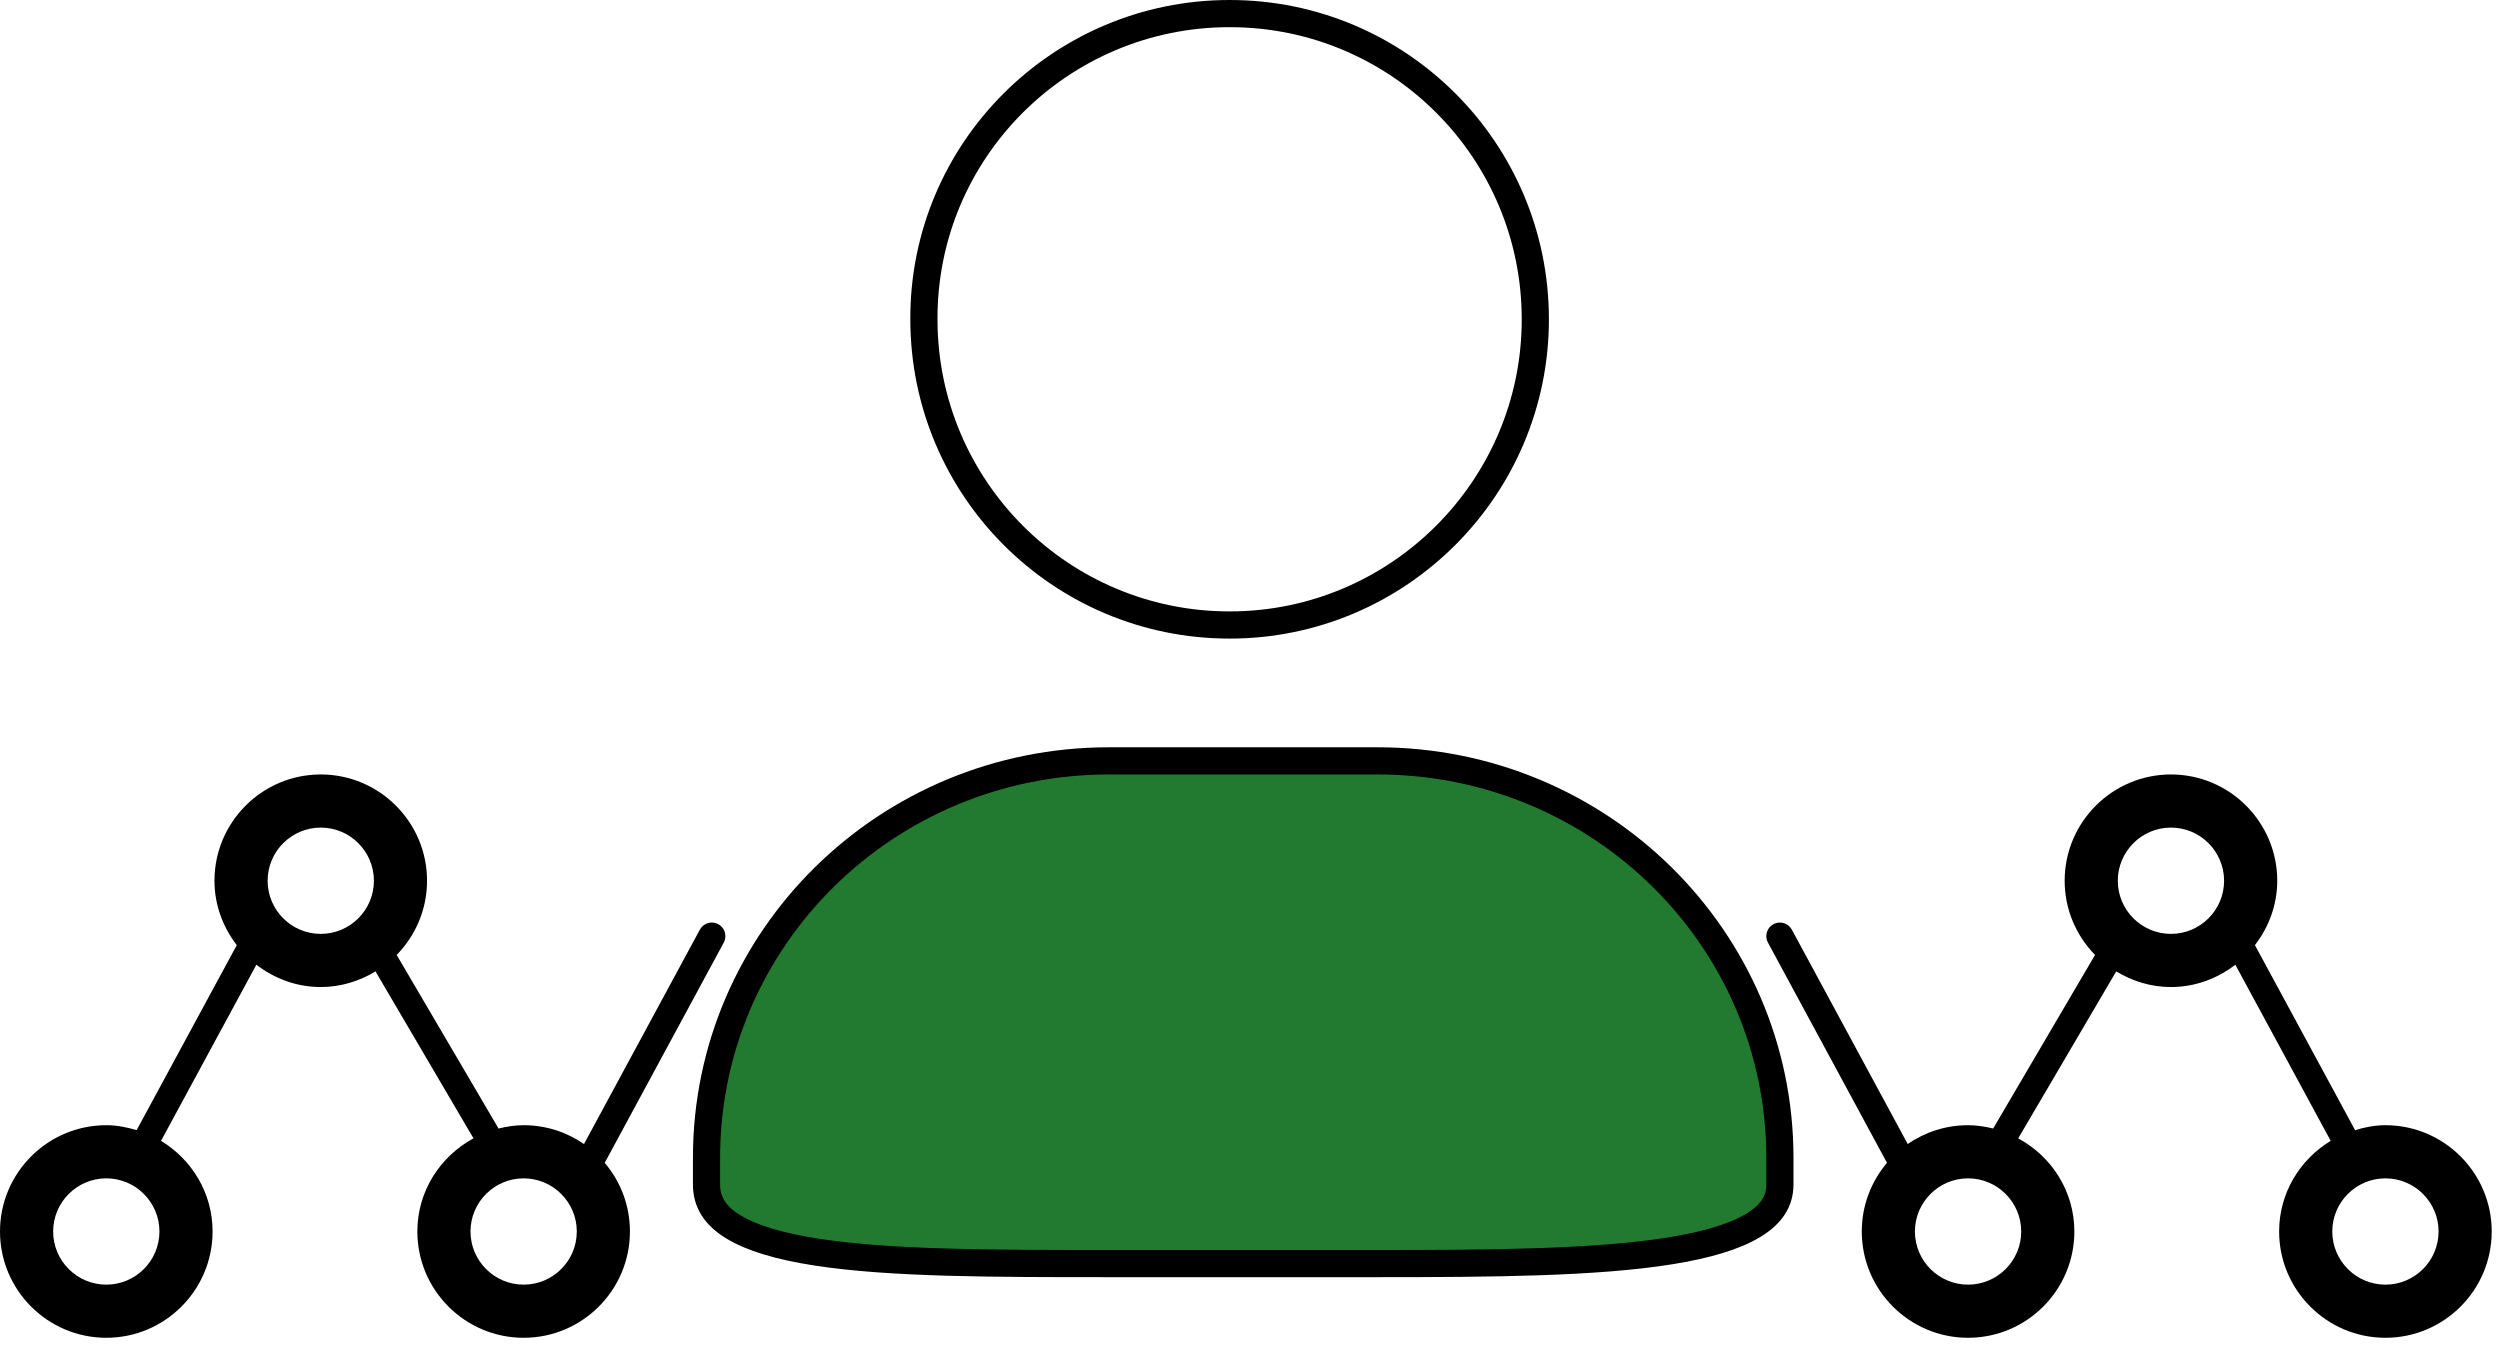
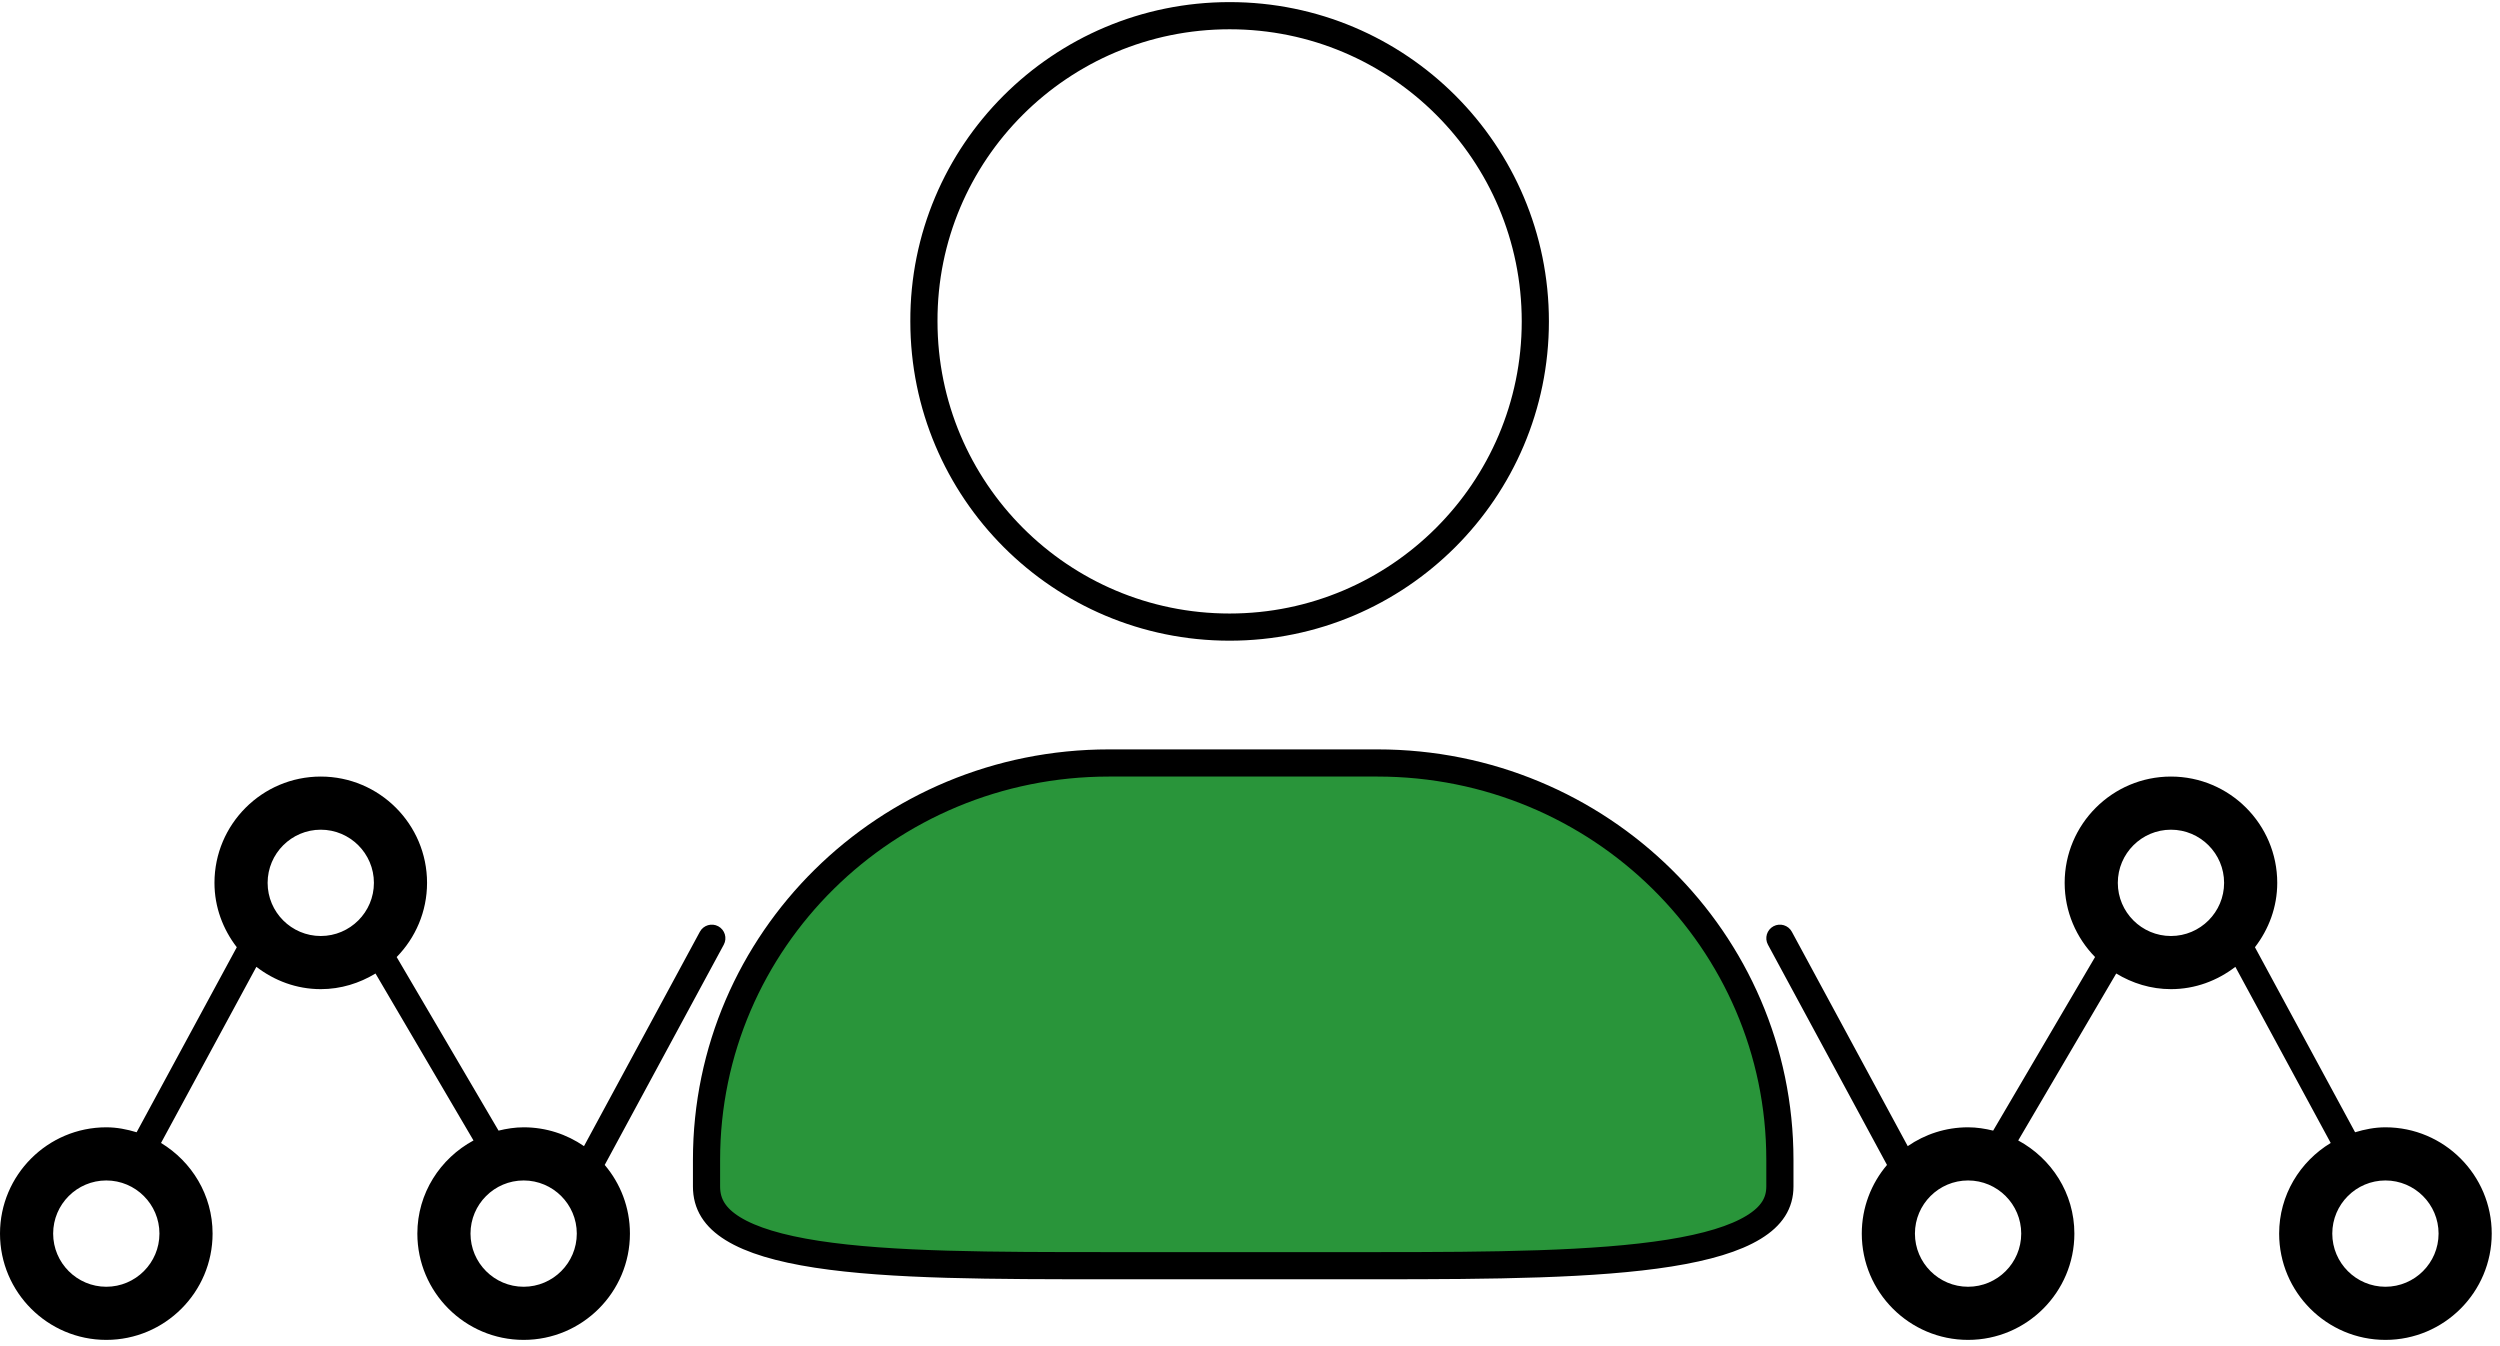
<svg xmlns="http://www.w3.org/2000/svg" width="184" height="99" viewBox="0 0 184 99" fill="none">
-   <path d="M68 23.5L68 23.496C67.956 11.082 78.051 1 90.5 1C102.946 1 113 11.079 113 23.5C113 35.919 102.901 46 90.5 46C78.054 46 68 35.92 68 23.5Z" stroke="black" stroke-width="2" />
-   <path d="M81.62 56H101.38C117.759 56 131 69.079 131 85.209V87.173C131 88.388 130.405 89.352 129.072 90.168C127.692 91.014 125.606 91.636 122.877 92.071C117.431 92.939 109.864 93 101.38 93H81.62C73.129 93 65.565 92.997 60.118 92.158C57.389 91.738 55.308 91.123 53.932 90.27C52.61 89.45 52 88.461 52 87.173V85.209C52 69.079 65.241 56 81.62 56Z" fill="#227A30" stroke="black" stroke-width="2" />
-   <path fill-rule="evenodd" clip-rule="evenodd" d="M11.851 83.967C14.115 85.339 15.646 87.803 15.646 90.638C15.646 94.952 12.137 98.461 7.823 98.461C3.509 98.461 -1.88551e-07 94.952 0 90.638C1.88551e-07 86.325 3.509 82.815 7.823 82.815C8.604 82.815 9.343 82.965 10.056 83.179L17.427 69.562C16.413 68.243 15.785 66.612 15.785 64.823C15.785 60.51 19.294 57 23.608 57C27.923 57 31.431 60.51 31.431 64.823C31.431 66.948 30.574 68.872 29.195 70.283L36.693 83.059C37.288 82.914 37.901 82.815 38.54 82.815C40.189 82.815 41.719 83.328 42.982 84.201L51.51 68.423C51.773 67.937 52.38 67.757 52.865 68.019C53.351 68.282 53.532 68.888 53.27 69.374L44.507 85.585C45.664 86.949 46.363 88.713 46.363 90.638C46.363 94.952 42.855 98.461 38.54 98.461C34.226 98.461 30.717 94.952 30.717 90.638C30.717 87.666 32.402 85.107 34.849 83.783L27.637 71.495C26.456 72.21 25.088 72.646 23.608 72.646C21.819 72.646 20.188 72.018 18.869 71.004L11.851 83.967ZM38.54 94.55C40.697 94.55 42.452 92.796 42.452 90.638C42.452 88.481 40.697 86.727 38.54 86.727C36.384 86.727 34.629 88.481 34.629 90.638C34.629 92.796 36.384 94.55 38.54 94.55ZM23.608 60.911C21.452 60.911 19.697 62.666 19.697 64.823C19.697 66.98 21.452 68.734 23.608 68.734C25.765 68.734 27.52 66.98 27.52 64.823C27.52 62.666 25.765 60.911 23.608 60.911ZM7.823 86.727C5.667 86.727 3.912 88.481 3.912 90.638C3.912 92.796 5.667 94.55 7.823 94.55C9.979 94.55 11.735 92.796 11.735 90.638C11.735 88.481 9.979 86.727 7.823 86.727Z" fill="black" />
-   <path fill-rule="evenodd" clip-rule="evenodd" d="M171.539 83.967C169.275 85.339 167.744 87.803 167.744 90.638C167.744 94.952 171.253 98.461 175.567 98.461C179.882 98.461 183.39 94.952 183.39 90.638C183.39 86.325 179.882 82.815 175.567 82.815C174.786 82.815 174.047 82.965 173.334 83.179L165.963 69.562C166.977 68.243 167.605 66.612 167.605 64.823C167.605 60.51 164.096 57 159.782 57C155.467 57 151.959 60.51 151.959 64.823C151.959 66.948 152.816 68.872 154.195 70.283L146.697 83.059C146.102 82.914 145.489 82.815 144.85 82.815C143.202 82.815 141.671 83.328 140.408 84.201L131.88 68.423C131.617 67.937 131.01 67.757 130.525 68.019C130.039 68.282 129.858 68.888 130.12 69.374L138.883 85.585C137.726 86.949 137.027 88.713 137.027 90.638C137.027 94.952 140.536 98.461 144.85 98.461C149.165 98.461 152.673 94.952 152.673 90.638C152.673 87.666 150.988 85.107 148.541 83.783L155.754 71.495C156.934 72.21 158.302 72.646 159.782 72.646C161.571 72.646 163.202 72.018 164.521 71.004L171.539 83.967ZM144.85 94.55C142.694 94.55 140.938 92.796 140.938 90.638C140.938 88.481 142.694 86.727 144.85 86.727C147.006 86.727 148.761 88.481 148.761 90.638C148.761 92.796 147.006 94.55 144.85 94.55ZM159.782 60.911C161.938 60.911 163.693 62.666 163.693 64.823C163.693 66.98 161.938 68.734 159.782 68.734C157.625 68.734 155.87 66.98 155.87 64.823C155.87 62.666 157.625 60.911 159.782 60.911ZM175.567 86.727C177.723 86.727 179.479 88.481 179.479 90.638C179.479 92.796 177.723 94.55 175.567 94.55C173.411 94.55 171.656 92.796 171.656 90.638C171.656 88.481 173.411 86.727 175.567 86.727Z" fill="black" />
+   <path d="M68 23.655L68 23.651C67.956 11.237 78.051 1.155 90.5 1.155C102.946 1.155 113 11.235 113 23.655C113 36.074 102.901 46.155 90.5 46.155C78.054 46.155 68 36.075 68 23.655Z" stroke="black" stroke-width="2" />
+   <path d="M81.62 56.155H101.38C117.759 56.155 131 69.234 131 85.364V87.328C131 88.543 130.405 89.507 129.072 90.323C127.692 91.169 125.606 91.791 122.877 92.226C117.431 93.094 109.864 93.155 101.38 93.155H81.62C73.129 93.155 65.565 93.152 60.118 92.313C57.389 91.893 55.308 91.278 53.932 90.425C52.61 89.605 52 88.616 52 87.328V85.364C52 69.234 65.241 56.155 81.62 56.155Z" fill="#29953A" stroke="black" stroke-width="2" />
+   <path fill-rule="evenodd" clip-rule="evenodd" d="M11.851 84.122C14.115 85.494 15.646 87.958 15.646 90.793C15.646 95.107 12.137 98.616 7.823 98.616C3.509 98.616 -1.88551e-07 95.107 0 90.793C1.88551e-07 86.48 3.509 82.97 7.823 82.97C8.604 82.97 9.343 83.12 10.056 83.334L17.427 69.717C16.413 68.397 15.785 66.767 15.785 64.978C15.785 60.664 19.294 57.155 23.608 57.155C27.923 57.155 31.431 60.664 31.431 64.978C31.431 67.103 30.574 69.027 29.195 70.438L36.693 83.214C37.288 83.069 37.901 82.97 38.54 82.97C40.189 82.97 41.719 83.483 42.982 84.356L51.51 68.578C51.773 68.093 52.38 67.912 52.865 68.174C53.351 68.437 53.532 69.043 53.27 69.529L44.507 85.74C45.664 87.104 46.363 88.868 46.363 90.793C46.363 95.107 42.855 98.616 38.54 98.616C34.226 98.616 30.717 95.107 30.717 90.793C30.717 87.821 32.402 85.262 34.849 83.938L27.637 71.65C26.456 72.365 25.088 72.801 23.608 72.801C21.819 72.801 20.188 72.173 18.869 71.159L11.851 84.122ZM38.54 94.705C40.697 94.705 42.452 92.951 42.452 90.793C42.452 88.636 40.697 86.882 38.54 86.882C36.384 86.882 34.629 88.636 34.629 90.793C34.629 92.951 36.384 94.705 38.54 94.705ZM23.608 61.066C21.452 61.066 19.697 62.821 19.697 64.978C19.697 67.135 21.452 68.89 23.608 68.89C25.765 68.89 27.52 67.135 27.52 64.978C27.52 62.821 25.765 61.066 23.608 61.066ZM7.823 86.882C5.667 86.882 3.912 88.636 3.912 90.793C3.912 92.951 5.667 94.705 7.823 94.705C9.979 94.705 11.735 92.951 11.735 90.793C11.735 88.636 9.979 86.882 7.823 86.882Z" fill="black" />
+   <path fill-rule="evenodd" clip-rule="evenodd" d="M171.54 84.122C169.275 85.494 167.745 87.958 167.745 90.793C167.745 95.107 171.253 98.616 175.568 98.616C179.882 98.616 183.391 95.107 183.391 90.793C183.391 86.48 179.882 82.97 175.568 82.97C174.786 82.97 174.047 83.12 173.335 83.334L165.964 69.717C166.978 68.397 167.605 66.767 167.605 64.978C167.605 60.664 164.097 57.155 159.782 57.155C155.468 57.155 151.959 60.664 151.959 64.978C151.959 67.103 152.817 69.027 154.196 70.438L146.697 83.214C146.102 83.069 145.489 82.97 144.85 82.97C143.202 82.97 141.671 83.483 140.409 84.356L131.88 68.578C131.618 68.093 131.011 67.912 130.525 68.174C130.039 68.437 129.858 69.043 130.121 69.529L138.883 85.74C137.726 87.104 137.027 88.868 137.027 90.793C137.027 95.107 140.536 98.616 144.85 98.616C149.165 98.616 152.674 95.107 152.674 90.793C152.674 87.821 150.989 85.262 148.541 83.938L155.754 71.65C156.935 72.365 158.303 72.801 159.782 72.801C161.572 72.801 163.203 72.173 164.522 71.159L171.54 84.122ZM144.85 94.705C142.694 94.705 140.939 92.951 140.939 90.793C140.939 88.636 142.694 86.882 144.85 86.882C147.007 86.882 148.762 88.636 148.762 90.793C148.762 92.951 147.007 94.705 144.85 94.705ZM159.782 61.066C161.938 61.066 163.694 62.821 163.694 64.978C163.694 67.135 161.938 68.89 159.782 68.89C157.626 68.89 155.871 67.135 155.871 64.978C155.871 62.821 157.626 61.066 159.782 61.066ZM175.568 86.882C177.724 86.882 179.479 88.636 179.479 90.793C179.479 92.951 177.724 94.705 175.568 94.705C173.411 94.705 171.656 92.951 171.656 90.793C171.656 88.636 173.411 86.882 175.568 86.882Z" fill="black" />
</svg>
